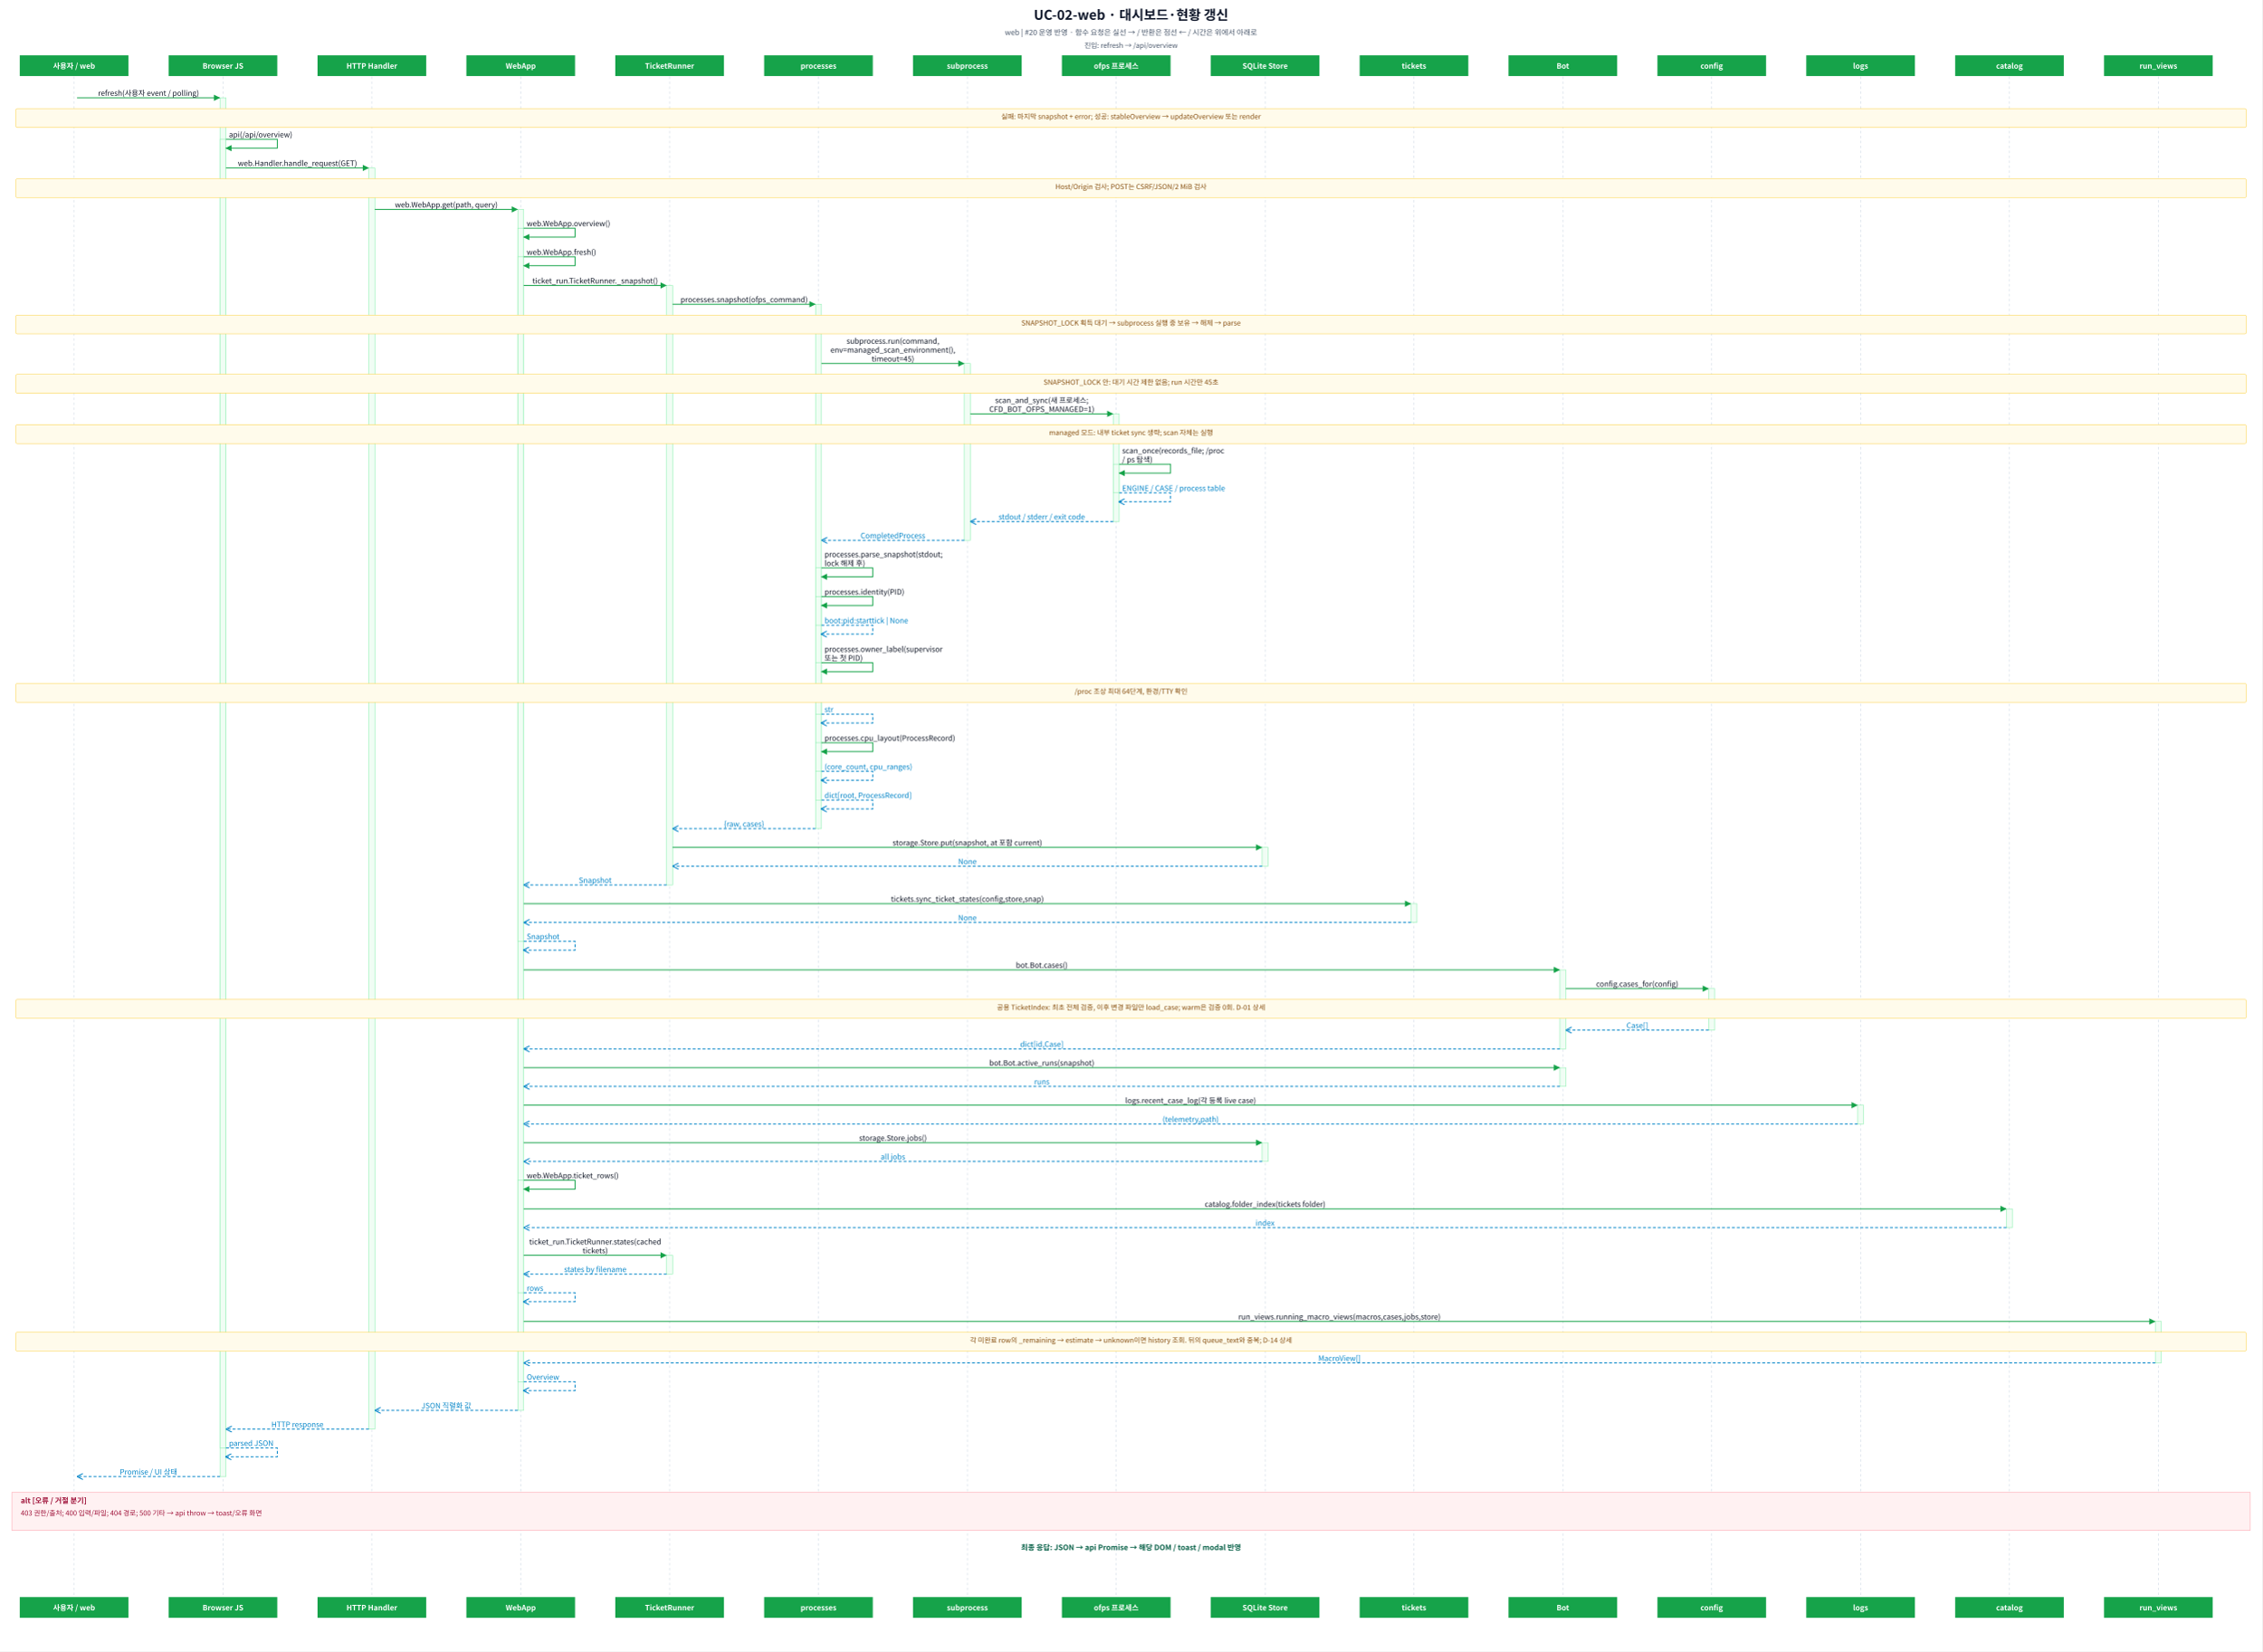
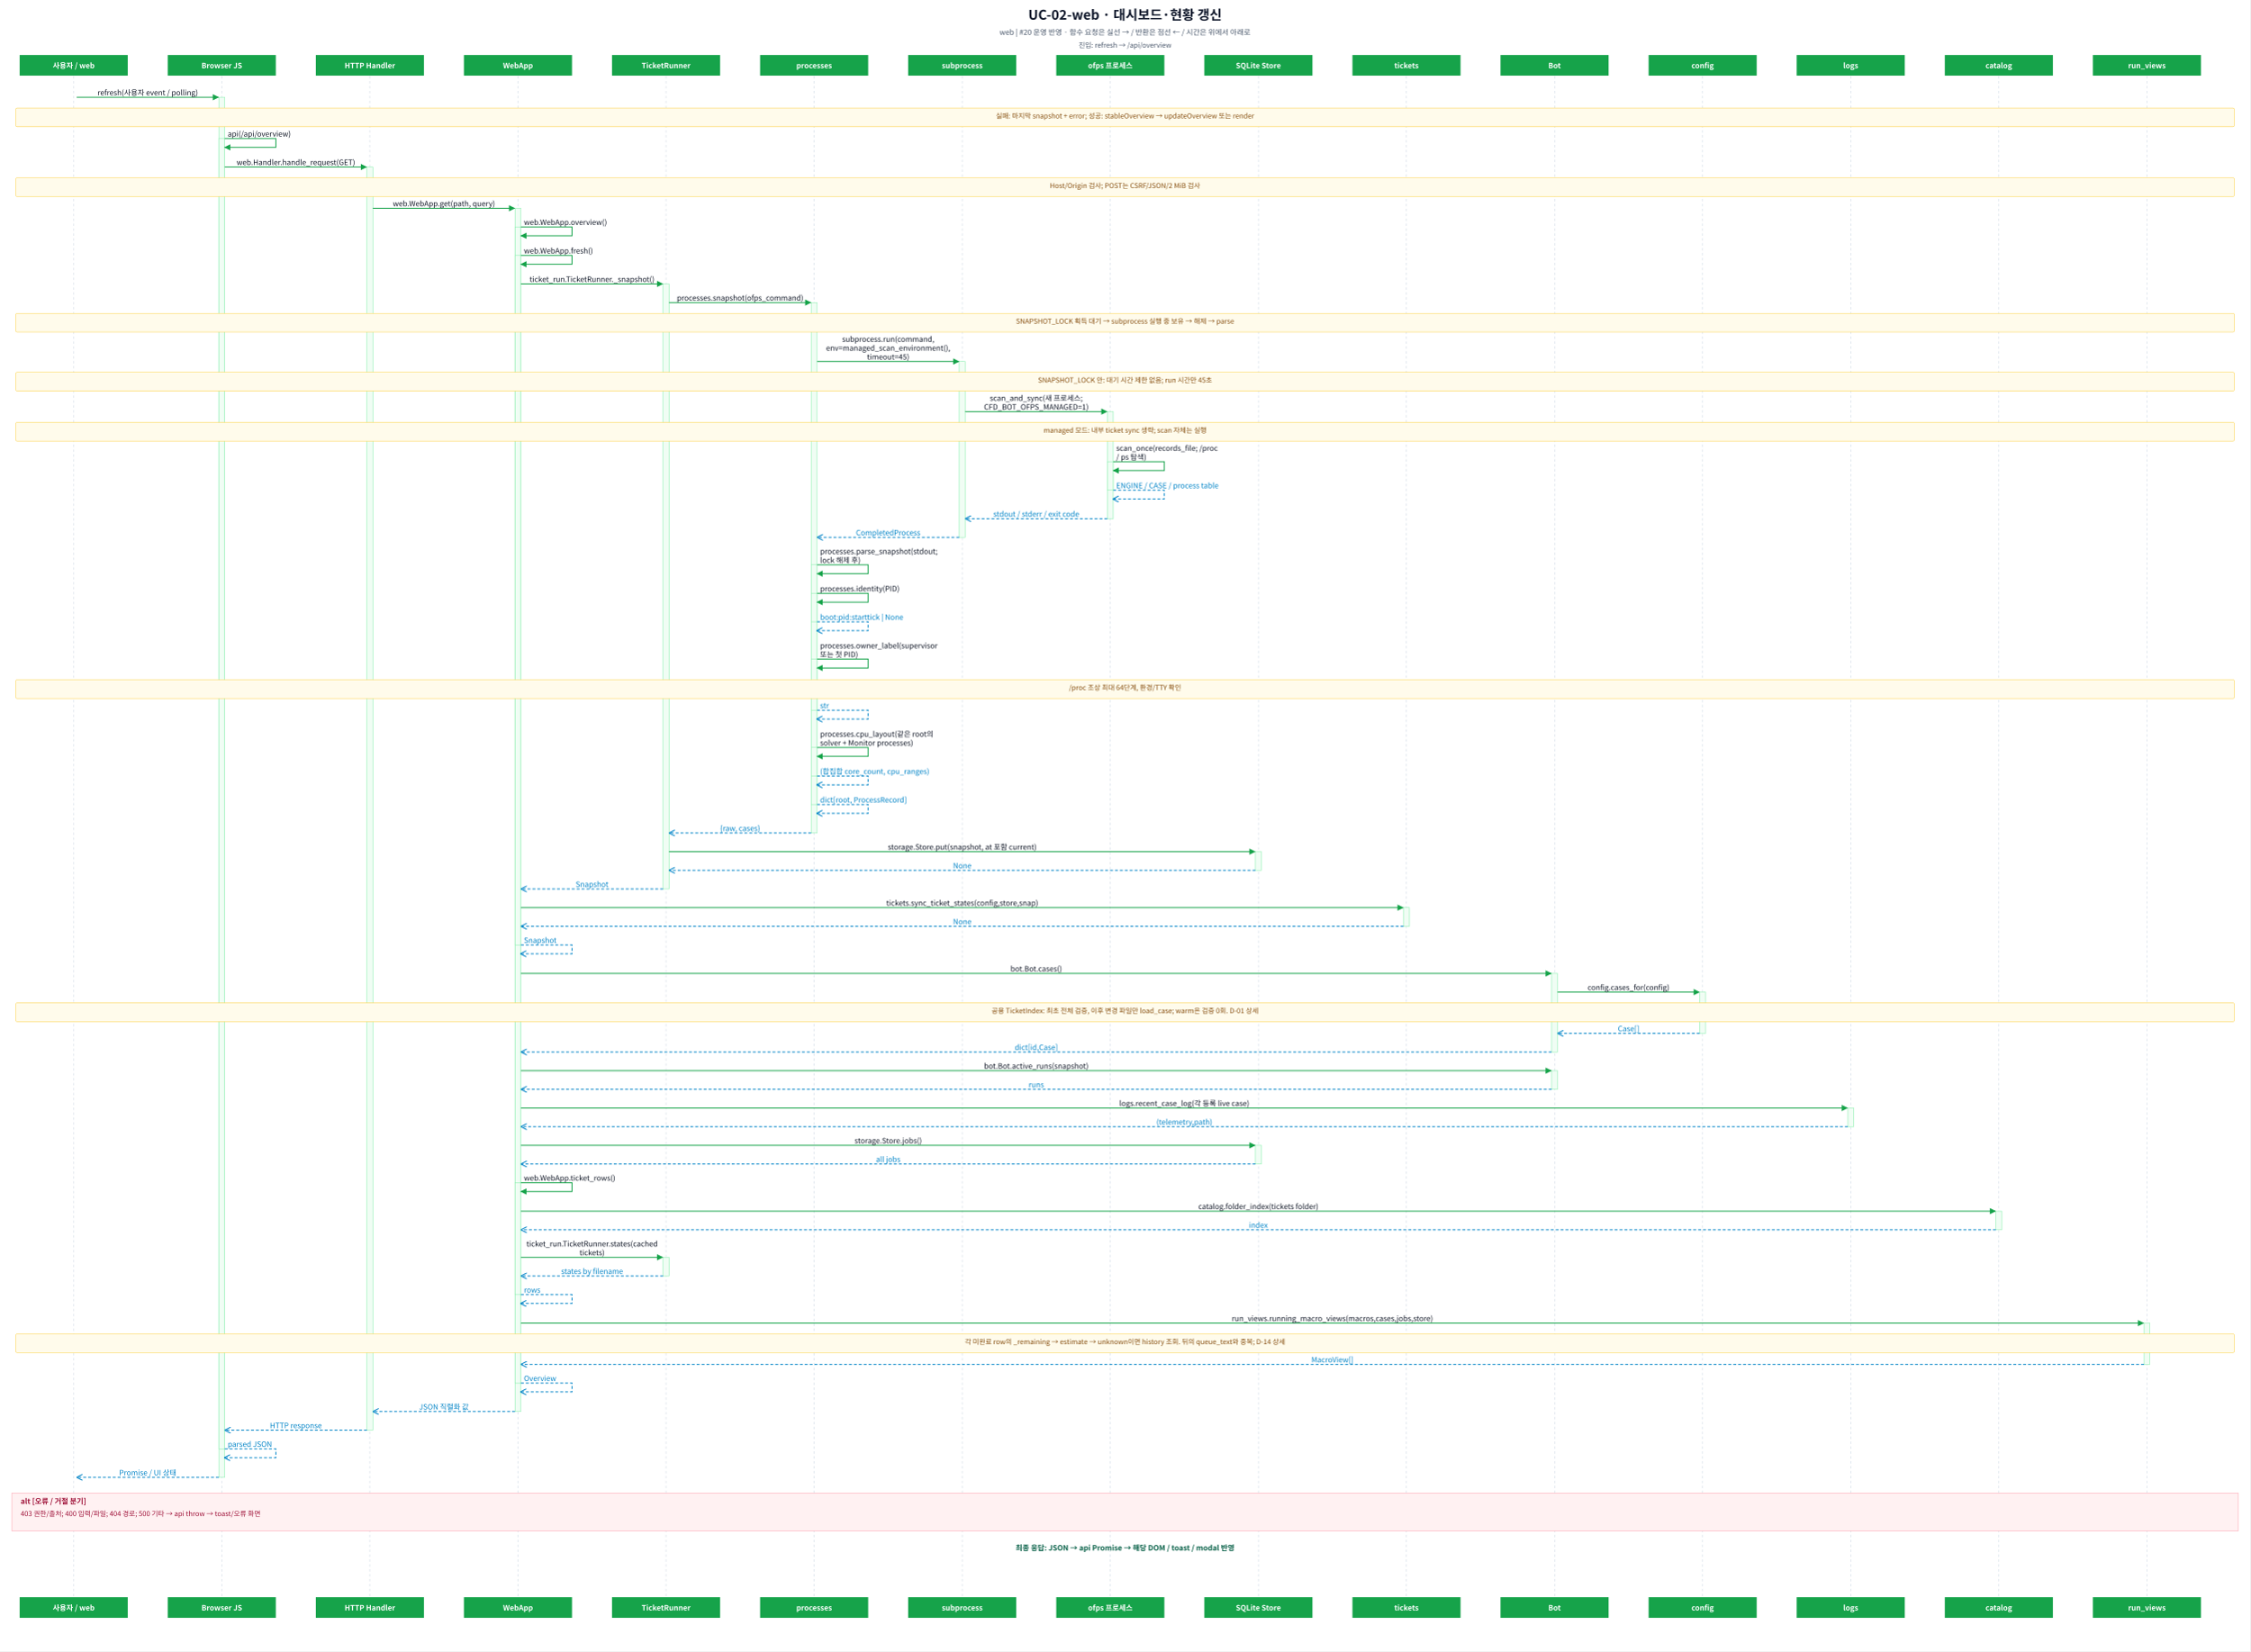
- <svg xmlns="http://www.w3.org/2000/svg" width="4580" height="3344" viewBox="0 0 4580 3344" role="img" aria-label="대시보드·현황 갱신">
+ <svg xmlns="http://www.w3.org/2000/svg" width="4580" height="3362" viewBox="0 0 4580 3362" role="img" aria-label="대시보드·현황 갱신">
  <defs>
    <marker id="req" viewBox="0 0 10 10" refX="9" refY="5" markerWidth="7" markerHeight="7" orient="auto-start-reverse">
      <path d="M0 0 L10 5 L0 10 z" fill="#16a34a" />
    </marker>
    <marker id="ret" viewBox="0 0 10 10" refX="9" refY="5" markerWidth="7" markerHeight="7" orient="auto-start-reverse">
      <path d="M0 0 L10 5 L0 10" fill="none" stroke="#0284c7" stroke-width="1.5" />
    </marker>
  </defs>
  <rect width="100%" height="100%" fill="white" />
  <g font-family="Noto Sans CJK KR, sans-serif">
    <text x="2290.0" y="40" text-anchor="middle" font-size="27" fill="#0f172a" font-weight="700">UC-02-web · 대시보드·현황 갱신</text>
    <text x="2290.0" y="71" text-anchor="middle" font-size="15" fill="#475569">web | #20 운영 반영 · 함수 요청은 실선 → / 반환은 점선 ← / 시간은 위에서 아래로</text>
    <text x="2290.0" y="97" text-anchor="middle" font-size="14" fill="#475569">진입: refresh → /api/overview</text>
-     <path d="M150.0,155 V3234" stroke="#cbd5e1" stroke-dasharray="5 5" />
+     <path d="M150.0,155 V3252" stroke="#cbd5e1" stroke-dasharray="5 5" />
    <rect x="40.0" y="112" width="220" height="42" fill="#16a34a" />
    <text x="150.0" y="139" text-anchor="middle" font-size="15" fill="white" font-weight="700">사용자 / web</text>
-     <rect x="40.0" y="3234" width="220" height="42" fill="#16a34a" />
-     <text x="150.0" y="3261" text-anchor="middle" font-size="15" fill="white" font-weight="700">사용자 / web</text>
-     <path d="M451.429,155 V3234" stroke="#cbd5e1" stroke-dasharray="5 5" />
+     <rect x="40.0" y="3252" width="220" height="42" fill="#16a34a" />
+     <text x="150.0" y="3279" text-anchor="middle" font-size="15" fill="white" font-weight="700">사용자 / web</text>
+     <path d="M451.429,155 V3252" stroke="#cbd5e1" stroke-dasharray="5 5" />
    <rect x="341.429" y="112" width="220" height="42" fill="#16a34a" />
    <text x="451.429" y="139" text-anchor="middle" font-size="15" fill="white" font-weight="700">Browser JS</text>
-     <rect x="341.429" y="3234" width="220" height="42" fill="#16a34a" />
-     <text x="451.429" y="3261" text-anchor="middle" font-size="15" fill="white" font-weight="700">Browser JS</text>
-     <path d="M752.857,155 V3234" stroke="#cbd5e1" stroke-dasharray="5 5" />
+     <rect x="341.429" y="3252" width="220" height="42" fill="#16a34a" />
+     <text x="451.429" y="3279" text-anchor="middle" font-size="15" fill="white" font-weight="700">Browser JS</text>
+     <path d="M752.857,155 V3252" stroke="#cbd5e1" stroke-dasharray="5 5" />
    <rect x="642.857" y="112" width="220" height="42" fill="#16a34a" />
    <text x="752.857" y="139" text-anchor="middle" font-size="15" fill="white" font-weight="700">HTTP Handler</text>
-     <rect x="642.857" y="3234" width="220" height="42" fill="#16a34a" />
-     <text x="752.857" y="3261" text-anchor="middle" font-size="15" fill="white" font-weight="700">HTTP Handler</text>
-     <path d="M1054.286,155 V3234" stroke="#cbd5e1" stroke-dasharray="5 5" />
+     <rect x="642.857" y="3252" width="220" height="42" fill="#16a34a" />
+     <text x="752.857" y="3279" text-anchor="middle" font-size="15" fill="white" font-weight="700">HTTP Handler</text>
+     <path d="M1054.286,155 V3252" stroke="#cbd5e1" stroke-dasharray="5 5" />
    <rect x="944.286" y="112" width="220" height="42" fill="#16a34a" />
    <text x="1054.286" y="139" text-anchor="middle" font-size="15" fill="white" font-weight="700">WebApp</text>
-     <rect x="944.286" y="3234" width="220" height="42" fill="#16a34a" />
-     <text x="1054.286" y="3261" text-anchor="middle" font-size="15" fill="white" font-weight="700">WebApp</text>
-     <path d="M1355.714,155 V3234" stroke="#cbd5e1" stroke-dasharray="5 5" />
+     <rect x="944.286" y="3252" width="220" height="42" fill="#16a34a" />
+     <text x="1054.286" y="3279" text-anchor="middle" font-size="15" fill="white" font-weight="700">WebApp</text>
+     <path d="M1355.714,155 V3252" stroke="#cbd5e1" stroke-dasharray="5 5" />
    <rect x="1245.714" y="112" width="220" height="42" fill="#16a34a" />
    <text x="1355.714" y="139" text-anchor="middle" font-size="15" fill="white" font-weight="700">TicketRunner</text>
-     <rect x="1245.714" y="3234" width="220" height="42" fill="#16a34a" />
-     <text x="1355.714" y="3261" text-anchor="middle" font-size="15" fill="white" font-weight="700">TicketRunner</text>
-     <path d="M1657.143,155 V3234" stroke="#cbd5e1" stroke-dasharray="5 5" />
+     <rect x="1245.714" y="3252" width="220" height="42" fill="#16a34a" />
+     <text x="1355.714" y="3279" text-anchor="middle" font-size="15" fill="white" font-weight="700">TicketRunner</text>
+     <path d="M1657.143,155 V3252" stroke="#cbd5e1" stroke-dasharray="5 5" />
    <rect x="1547.143" y="112" width="220" height="42" fill="#16a34a" />
    <text x="1657.143" y="139" text-anchor="middle" font-size="15" fill="white" font-weight="700">processes</text>
-     <rect x="1547.143" y="3234" width="220" height="42" fill="#16a34a" />
-     <text x="1657.143" y="3261" text-anchor="middle" font-size="15" fill="white" font-weight="700">processes</text>
-     <path d="M1958.571,155 V3234" stroke="#cbd5e1" stroke-dasharray="5 5" />
+     <rect x="1547.143" y="3252" width="220" height="42" fill="#16a34a" />
+     <text x="1657.143" y="3279" text-anchor="middle" font-size="15" fill="white" font-weight="700">processes</text>
+     <path d="M1958.571,155 V3252" stroke="#cbd5e1" stroke-dasharray="5 5" />
    <rect x="1848.571" y="112" width="220" height="42" fill="#16a34a" />
    <text x="1958.571" y="139" text-anchor="middle" font-size="15" fill="white" font-weight="700">subprocess</text>
-     <rect x="1848.571" y="3234" width="220" height="42" fill="#16a34a" />
-     <text x="1958.571" y="3261" text-anchor="middle" font-size="15" fill="white" font-weight="700">subprocess</text>
-     <path d="M2260.0,155 V3234" stroke="#cbd5e1" stroke-dasharray="5 5" />
+     <rect x="1848.571" y="3252" width="220" height="42" fill="#16a34a" />
+     <text x="1958.571" y="3279" text-anchor="middle" font-size="15" fill="white" font-weight="700">subprocess</text>
+     <path d="M2260.0,155 V3252" stroke="#cbd5e1" stroke-dasharray="5 5" />
    <rect x="2150.0" y="112" width="220" height="42" fill="#16a34a" />
    <text x="2260.0" y="139" text-anchor="middle" font-size="15" fill="white" font-weight="700">ofps 프로세스</text>
-     <rect x="2150.0" y="3234" width="220" height="42" fill="#16a34a" />
-     <text x="2260.0" y="3261" text-anchor="middle" font-size="15" fill="white" font-weight="700">ofps 프로세스</text>
-     <path d="M2561.429,155 V3234" stroke="#cbd5e1" stroke-dasharray="5 5" />
+     <rect x="2150.0" y="3252" width="220" height="42" fill="#16a34a" />
+     <text x="2260.0" y="3279" text-anchor="middle" font-size="15" fill="white" font-weight="700">ofps 프로세스</text>
+     <path d="M2561.429,155 V3252" stroke="#cbd5e1" stroke-dasharray="5 5" />
    <rect x="2451.429" y="112" width="220" height="42" fill="#16a34a" />
    <text x="2561.429" y="139" text-anchor="middle" font-size="15" fill="white" font-weight="700">SQLite Store</text>
-     <rect x="2451.429" y="3234" width="220" height="42" fill="#16a34a" />
-     <text x="2561.429" y="3261" text-anchor="middle" font-size="15" fill="white" font-weight="700">SQLite Store</text>
-     <path d="M2862.857,155 V3234" stroke="#cbd5e1" stroke-dasharray="5 5" />
+     <rect x="2451.429" y="3252" width="220" height="42" fill="#16a34a" />
+     <text x="2561.429" y="3279" text-anchor="middle" font-size="15" fill="white" font-weight="700">SQLite Store</text>
+     <path d="M2862.857,155 V3252" stroke="#cbd5e1" stroke-dasharray="5 5" />
    <rect x="2752.857" y="112" width="220" height="42" fill="#16a34a" />
    <text x="2862.857" y="139" text-anchor="middle" font-size="15" fill="white" font-weight="700">tickets</text>
-     <rect x="2752.857" y="3234" width="220" height="42" fill="#16a34a" />
-     <text x="2862.857" y="3261" text-anchor="middle" font-size="15" fill="white" font-weight="700">tickets</text>
-     <path d="M3164.286,155 V3234" stroke="#cbd5e1" stroke-dasharray="5 5" />
+     <rect x="2752.857" y="3252" width="220" height="42" fill="#16a34a" />
+     <text x="2862.857" y="3279" text-anchor="middle" font-size="15" fill="white" font-weight="700">tickets</text>
+     <path d="M3164.286,155 V3252" stroke="#cbd5e1" stroke-dasharray="5 5" />
    <rect x="3054.286" y="112" width="220" height="42" fill="#16a34a" />
    <text x="3164.286" y="139" text-anchor="middle" font-size="15" fill="white" font-weight="700">Bot</text>
-     <rect x="3054.286" y="3234" width="220" height="42" fill="#16a34a" />
-     <text x="3164.286" y="3261" text-anchor="middle" font-size="15" fill="white" font-weight="700">Bot</text>
-     <path d="M3465.714,155 V3234" stroke="#cbd5e1" stroke-dasharray="5 5" />
+     <rect x="3054.286" y="3252" width="220" height="42" fill="#16a34a" />
+     <text x="3164.286" y="3279" text-anchor="middle" font-size="15" fill="white" font-weight="700">Bot</text>
+     <path d="M3465.714,155 V3252" stroke="#cbd5e1" stroke-dasharray="5 5" />
    <rect x="3355.714" y="112" width="220" height="42" fill="#16a34a" />
    <text x="3465.714" y="139" text-anchor="middle" font-size="15" fill="white" font-weight="700">config</text>
-     <rect x="3355.714" y="3234" width="220" height="42" fill="#16a34a" />
-     <text x="3465.714" y="3261" text-anchor="middle" font-size="15" fill="white" font-weight="700">config</text>
-     <path d="M3767.143,155 V3234" stroke="#cbd5e1" stroke-dasharray="5 5" />
+     <rect x="3355.714" y="3252" width="220" height="42" fill="#16a34a" />
+     <text x="3465.714" y="3279" text-anchor="middle" font-size="15" fill="white" font-weight="700">config</text>
+     <path d="M3767.143,155 V3252" stroke="#cbd5e1" stroke-dasharray="5 5" />
    <rect x="3657.143" y="112" width="220" height="42" fill="#16a34a" />
    <text x="3767.143" y="139" text-anchor="middle" font-size="15" fill="white" font-weight="700">logs</text>
-     <rect x="3657.143" y="3234" width="220" height="42" fill="#16a34a" />
-     <text x="3767.143" y="3261" text-anchor="middle" font-size="15" fill="white" font-weight="700">logs</text>
-     <path d="M4068.571,155 V3234" stroke="#cbd5e1" stroke-dasharray="5 5" />
+     <rect x="3657.143" y="3252" width="220" height="42" fill="#16a34a" />
+     <text x="3767.143" y="3279" text-anchor="middle" font-size="15" fill="white" font-weight="700">logs</text>
+     <path d="M4068.571,155 V3252" stroke="#cbd5e1" stroke-dasharray="5 5" />
    <rect x="3958.571" y="112" width="220" height="42" fill="#16a34a" />
    <text x="4068.571" y="139" text-anchor="middle" font-size="15" fill="white" font-weight="700">catalog</text>
-     <rect x="3958.571" y="3234" width="220" height="42" fill="#16a34a" />
-     <text x="4068.571" y="3261" text-anchor="middle" font-size="15" fill="white" font-weight="700">catalog</text>
-     <path d="M4370.0,155 V3234" stroke="#cbd5e1" stroke-dasharray="5 5" />
+     <rect x="3958.571" y="3252" width="220" height="42" fill="#16a34a" />
+     <text x="4068.571" y="3279" text-anchor="middle" font-size="15" fill="white" font-weight="700">catalog</text>
+     <path d="M4370.0,155 V3252" stroke="#cbd5e1" stroke-dasharray="5 5" />
    <rect x="4260.0" y="112" width="220" height="42" fill="#16a34a" />
    <text x="4370.0" y="139" text-anchor="middle" font-size="15" fill="white" font-weight="700">run_views</text>
-     <rect x="4260.0" y="3234" width="220" height="42" fill="#16a34a" />
-     <text x="4370.0" y="3261" text-anchor="middle" font-size="15" fill="white" font-weight="700">run_views</text>
-     <rect x="445.429" y="198" width="12" height="2792" fill="#f0fdf4" stroke="#86efac" />
-     <rect x="445.429" y="282" width="12" height="2650" fill="#f0fdf4" stroke="#86efac" />
-     <rect x="746.857" y="340" width="12" height="2554" fill="#f0fdf4" stroke="#86efac" />
-     <rect x="1048.286" y="424" width="12" height="2432" fill="#f0fdf4" stroke="#86efac" />
-     <rect x="1048.286" y="462" width="12" height="2336" fill="#f0fdf4" stroke="#86efac" />
-     <rect x="1048.286" y="520" width="12" height="1386" fill="#f0fdf4" stroke="#86efac" />
-     <rect x="1349.714" y="578" width="12" height="1214" fill="#f0fdf4" stroke="#86efac" />
-     <rect x="1651.143" y="616" width="12" height="1062" fill="#f0fdf4" stroke="#86efac" />
-     <rect x="1651.143" y="1150" width="12" height="470" fill="#f0fdf4" stroke="#86efac" />
+     <rect x="4260.0" y="3252" width="220" height="42" fill="#16a34a" />
+     <text x="4370.0" y="3279" text-anchor="middle" font-size="15" fill="white" font-weight="700">run_views</text>
+     <rect x="445.429" y="198" width="12" height="2810" fill="#f0fdf4" stroke="#86efac" />
+     <rect x="445.429" y="282" width="12" height="2668" fill="#f0fdf4" stroke="#86efac" />
+     <rect x="746.857" y="340" width="12" height="2572" fill="#f0fdf4" stroke="#86efac" />
+     <rect x="1048.286" y="424" width="12" height="2450" fill="#f0fdf4" stroke="#86efac" />
+     <rect x="1048.286" y="462" width="12" height="2354" fill="#f0fdf4" stroke="#86efac" />
+     <rect x="1048.286" y="520" width="12" height="1404" fill="#f0fdf4" stroke="#86efac" />
+     <rect x="1349.714" y="578" width="12" height="1232" fill="#f0fdf4" stroke="#86efac" />
+     <rect x="1651.143" y="616" width="12" height="1080" fill="#f0fdf4" stroke="#86efac" />
+     <rect x="1651.143" y="1150" width="12" height="488" fill="#f0fdf4" stroke="#86efac" />
    <rect x="1952.571" y="736" width="12" height="358" fill="#f0fdf4" stroke="#86efac" />
-     <rect x="1048.286" y="2390" width="12" height="228" fill="#f0fdf4" stroke="#86efac" />
+     <rect x="1048.286" y="2408" width="12" height="228" fill="#f0fdf4" stroke="#86efac" />
    <rect x="2254.0" y="838" width="12" height="218" fill="#f0fdf4" stroke="#86efac" />
-     <rect x="3158.286" y="1964" width="12" height="160" fill="#f0fdf4" stroke="#86efac" />
+     <rect x="3158.286" y="1982" width="12" height="160" fill="#f0fdf4" stroke="#86efac" />
    <rect x="1651.143" y="1342" width="12" height="104" fill="#f0fdf4" stroke="#86efac" />
-     <rect x="3459.714" y="2002" width="12" height="84" fill="#f0fdf4" stroke="#86efac" />
-     <rect x="4364.0" y="2676" width="12" height="84" fill="#f0fdf4" stroke="#86efac" />
+     <rect x="3459.714" y="2020" width="12" height="84" fill="#f0fdf4" stroke="#86efac" />
+     <rect x="4364.0" y="2694" width="12" height="84" fill="#f0fdf4" stroke="#86efac" />
    <rect x="2254.0" y="940" width="12" height="58" fill="#f0fdf4" stroke="#86efac" />
    <rect x="1651.143" y="1208" width="12" height="58" fill="#f0fdf4" stroke="#86efac" />
-     <rect x="1651.143" y="1504" width="12" height="58" fill="#f0fdf4" stroke="#86efac" />
-     <rect x="2555.429" y="1716" width="12" height="38" fill="#f0fdf4" stroke="#86efac" />
-     <rect x="2856.857" y="1830" width="12" height="38" fill="#f0fdf4" stroke="#86efac" />
-     <rect x="3158.286" y="2162" width="12" height="38" fill="#f0fdf4" stroke="#86efac" />
-     <rect x="3761.143" y="2238" width="12" height="38" fill="#f0fdf4" stroke="#86efac" />
-     <rect x="2555.429" y="2314" width="12" height="38" fill="#f0fdf4" stroke="#86efac" />
-     <rect x="4062.571" y="2448" width="12" height="38" fill="#f0fdf4" stroke="#86efac" />
-     <rect x="1349.714" y="2542" width="12" height="38" fill="#f0fdf4" stroke="#86efac" />
+     <rect x="1651.143" y="1522" width="12" height="58" fill="#f0fdf4" stroke="#86efac" />
+     <rect x="2555.429" y="1734" width="12" height="38" fill="#f0fdf4" stroke="#86efac" />
+     <rect x="2856.857" y="1848" width="12" height="38" fill="#f0fdf4" stroke="#86efac" />
+     <rect x="3158.286" y="2180" width="12" height="38" fill="#f0fdf4" stroke="#86efac" />
+     <rect x="3761.143" y="2256" width="12" height="38" fill="#f0fdf4" stroke="#86efac" />
+     <rect x="2555.429" y="2332" width="12" height="38" fill="#f0fdf4" stroke="#86efac" />
+     <rect x="4062.571" y="2466" width="12" height="38" fill="#f0fdf4" stroke="#86efac" />
+     <rect x="1349.714" y="2560" width="12" height="38" fill="#f0fdf4" stroke="#86efac" />
    <path d="M156.0,198 H444.429" fill="none" stroke="#16a34a" stroke-width="1.8" marker-end="url(#req)" />
    <text x="300.714" y="194" text-anchor="middle" font-size="15" fill="#111827">refresh(사용자 event / polling)</text>
    <rect x="32" y="220" width="4516" height="38" rx="3" fill="#fffbeb" stroke="#fcd34d" />
    <text x="2290.0" y="241" text-anchor="middle" font-size="14" fill="#854d0e">실패: 마지막 snapshot + error; 성공: stableOverview → updateOverview 또는 render</text>
    <path d="M457.429,282 H561.429 V300 H457.429" fill="none" stroke="#16a34a" stroke-width="1.8" marker-end="url(#req)" />
    <text x="463.429" y="278" text-anchor="start" font-size="15" fill="#111827">api(/api/overview)</text>
    <path d="M457.429,340 H745.857" fill="none" stroke="#16a34a" stroke-width="1.8" marker-end="url(#req)" />
    <text x="602.143" y="336" text-anchor="middle" font-size="15" fill="#111827">web.Handler.handle_request(GET)</text>
    <rect x="32" y="362" width="4516" height="38" rx="3" fill="#fffbeb" stroke="#fcd34d" />
    <text x="2290.0" y="383" text-anchor="middle" font-size="14" fill="#854d0e">Host/Origin 검사; POST는 CSRF/JSON/2 MiB 검사</text>
    <path d="M758.857,424 H1047.286" fill="none" stroke="#16a34a" stroke-width="1.8" marker-end="url(#req)" />
    <text x="903.571" y="420" text-anchor="middle" font-size="15" fill="#111827">web.WebApp.get(path, query)</text>
    <path d="M1060.286,462 H1164.286 V480 H1060.286" fill="none" stroke="#16a34a" stroke-width="1.8" marker-end="url(#req)" />
    <text x="1066.286" y="458" text-anchor="start" font-size="15" fill="#111827">web.WebApp.overview()</text>
    <path d="M1060.286,520 H1164.286 V538 H1060.286" fill="none" stroke="#16a34a" stroke-width="1.8" marker-end="url(#req)" />
    <text x="1066.286" y="516" text-anchor="start" font-size="15" fill="#111827">web.WebApp.fresh()</text>
    <path d="M1060.286,578 H1348.714" fill="none" stroke="#16a34a" stroke-width="1.8" marker-end="url(#req)" />
    <text x="1205.0" y="574" text-anchor="middle" font-size="15" fill="#111827">ticket_run.TicketRunner._snapshot()</text>
    <path d="M1361.714,616 H1650.143" fill="none" stroke="#16a34a" stroke-width="1.8" marker-end="url(#req)" />
    <a href="diagrams/D-04.svg" target="_blank">
      <text x="1506.429" y="612" text-anchor="middle" font-size="15" fill="#111827">processes.snapshot(ofps_command)</text>
    </a>
    <rect x="32" y="638" width="4516" height="38" rx="3" fill="#fffbeb" stroke="#fcd34d" />
    <text x="2290.0" y="659" text-anchor="middle" font-size="14" fill="#854d0e">SNAPSHOT_LOCK 획득 대기 → subprocess 실행 중 보유 → 해제 → parse</text>
    <path d="M1663.143,736 H1951.571" fill="none" stroke="#16a34a" stroke-width="1.8" marker-end="url(#req)" />
    <text x="1807.857" y="696" text-anchor="middle" font-size="15" fill="#111827">subprocess.run(command,</text>
    <text x="1807.857" y="714" text-anchor="middle" font-size="15" fill="#111827">env=managed_scan_environment(),</text>
    <text x="1807.857" y="732" text-anchor="middle" font-size="15" fill="#111827">timeout=45)</text>
    <rect x="32" y="758" width="4516" height="38" rx="3" fill="#fffbeb" stroke="#fcd34d" />
    <text x="2290.0" y="779" text-anchor="middle" font-size="14" fill="#854d0e">SNAPSHOT_LOCK 안: 대기 시간 제한 없음; run 시간만 45초</text>
    <path d="M1964.571,838 H2253.0" fill="none" stroke="#16a34a" stroke-width="1.8" marker-end="url(#req)" />
    <text x="2109.286" y="816" text-anchor="middle" font-size="15" fill="#111827">scan_and_sync(새 프로세스;</text>
    <text x="2109.286" y="834" text-anchor="middle" font-size="15" fill="#111827">CFD_BOT_OFPS_MANAGED=1)</text>
    <rect x="32" y="860" width="4516" height="38" rx="3" fill="#fffbeb" stroke="#fcd34d" />
    <text x="2290.0" y="881" text-anchor="middle" font-size="14" fill="#854d0e">managed 모드: 내부 ticket sync 생략; scan 자체는 실행</text>
    <path d="M2266.0,940 H2370.0 V958 H2266.0" fill="none" stroke="#16a34a" stroke-width="1.8" marker-end="url(#req)" />
    <text x="2272.0" y="918" text-anchor="start" font-size="15" fill="#111827">scan_once(records_file; /proc</text>
    <text x="2272.0" y="936" text-anchor="start" font-size="15" fill="#111827">/ ps 탐색)</text>
    <path d="M2266.0,998 H2370.0 V1016 H2266.0" fill="none" stroke="#0284c7" stroke-width="1.8" stroke-dasharray="6 4" marker-end="url(#ret)" />
    <text x="2272.0" y="994" text-anchor="start" font-size="15" fill="#0284c7">ENGINE / CASE / process table</text>
    <path d="M2254.0,1056 H1965.571" fill="none" stroke="#0284c7" stroke-width="1.8" stroke-dasharray="6 4" marker-end="url(#ret)" />
    <text x="2109.286" y="1052" text-anchor="middle" font-size="15" fill="#0284c7">stdout / stderr / exit code</text>
    <path d="M1952.571,1094 H1664.143" fill="none" stroke="#0284c7" stroke-width="1.8" stroke-dasharray="6 4" marker-end="url(#ret)" />
    <text x="1807.857" y="1090" text-anchor="middle" font-size="15" fill="#0284c7">CompletedProcess</text>
    <path d="M1663.143,1150 H1767.143 V1168 H1663.143" fill="none" stroke="#16a34a" stroke-width="1.8" marker-end="url(#req)" />
    <text x="1669.143" y="1128" text-anchor="start" font-size="15" fill="#111827">processes.parse_snapshot(stdout;</text>
    <text x="1669.143" y="1146" text-anchor="start" font-size="15" fill="#111827">lock 해제 후)</text>
    <path d="M1663.143,1208 H1767.143 V1226 H1663.143" fill="none" stroke="#16a34a" stroke-width="1.8" marker-end="url(#req)" />
    <text x="1669.143" y="1204" text-anchor="start" font-size="15" fill="#111827">processes.identity(PID)</text>
    <path d="M1663.143,1266 H1767.143 V1284 H1663.143" fill="none" stroke="#0284c7" stroke-width="1.8" stroke-dasharray="6 4" marker-end="url(#ret)" />
    <text x="1669.143" y="1262" text-anchor="start" font-size="15" fill="#0284c7">boot:pid:starttick | None</text>
    <path d="M1663.143,1342 H1767.143 V1360 H1663.143" fill="none" stroke="#16a34a" stroke-width="1.8" marker-end="url(#req)" />
    <text x="1669.143" y="1320" text-anchor="start" font-size="15" fill="#111827">processes.owner_label(supervisor</text>
    <text x="1669.143" y="1338" text-anchor="start" font-size="15" fill="#111827">또는 첫 PID)</text>
    <rect x="32" y="1384" width="4516" height="38" rx="3" fill="#fffbeb" stroke="#fcd34d" />
    <text x="2290.0" y="1405" text-anchor="middle" font-size="14" fill="#854d0e">/proc 조상 최대 64단계, 환경/TTY 확인</text>
    <path d="M1663.143,1446 H1767.143 V1464 H1663.143" fill="none" stroke="#0284c7" stroke-width="1.8" stroke-dasharray="6 4" marker-end="url(#ret)" />
    <text x="1669.143" y="1442" text-anchor="start" font-size="15" fill="#0284c7">str</text>
-     <path d="M1663.143,1504 H1767.143 V1522 H1663.143" fill="none" stroke="#16a34a" stroke-width="1.8" marker-end="url(#req)" />
-     <text x="1669.143" y="1500" text-anchor="start" font-size="15" fill="#111827">processes.cpu_layout(ProcessRecord)</text>
-     <path d="M1663.143,1562 H1767.143 V1580 H1663.143" fill="none" stroke="#0284c7" stroke-width="1.8" stroke-dasharray="6 4" marker-end="url(#ret)" />
-     <text x="1669.143" y="1558" text-anchor="start" font-size="15" fill="#0284c7">(core_count, cpu_ranges)</text>
-     <path d="M1663.143,1620 H1767.143 V1638 H1663.143" fill="none" stroke="#0284c7" stroke-width="1.8" stroke-dasharray="6 4" marker-end="url(#ret)" />
-     <text x="1669.143" y="1616" text-anchor="start" font-size="15" fill="#0284c7">dict[root, ProcessRecord]</text>
-     <path d="M1651.143,1678 H1362.714" fill="none" stroke="#0284c7" stroke-width="1.8" stroke-dasharray="6 4" marker-end="url(#ret)" />
-     <text x="1506.429" y="1674" text-anchor="middle" font-size="15" fill="#0284c7">{raw, cases}</text>
-     <path d="M1361.714,1716 H2554.429" fill="none" stroke="#16a34a" stroke-width="1.8" marker-end="url(#req)" />
-     <text x="1958.571" y="1712" text-anchor="middle" font-size="15" fill="#111827">storage.Store.put(snapshot, at 포함 current)</text>
-     <path d="M2555.429,1754 H1362.714" fill="none" stroke="#0284c7" stroke-width="1.8" stroke-dasharray="6 4" marker-end="url(#ret)" />
-     <text x="1958.571" y="1750" text-anchor="middle" font-size="15" fill="#0284c7">None</text>
-     <path d="M1349.714,1792 H1061.286" fill="none" stroke="#0284c7" stroke-width="1.8" stroke-dasharray="6 4" marker-end="url(#ret)" />
-     <text x="1205.0" y="1788" text-anchor="middle" font-size="15" fill="#0284c7">Snapshot</text>
-     <path d="M1060.286,1830 H2855.857" fill="none" stroke="#16a34a" stroke-width="1.8" marker-end="url(#req)" />
-     <text x="1958.571" y="1826" text-anchor="middle" font-size="15" fill="#111827">tickets.sync_ticket_states(config,store,snap)</text>
-     <path d="M2856.857,1868 H1061.286" fill="none" stroke="#0284c7" stroke-width="1.8" stroke-dasharray="6 4" marker-end="url(#ret)" />
-     <text x="1958.571" y="1864" text-anchor="middle" font-size="15" fill="#0284c7">None</text>
-     <path d="M1060.286,1906 H1164.286 V1924 H1060.286" fill="none" stroke="#0284c7" stroke-width="1.8" stroke-dasharray="6 4" marker-end="url(#ret)" />
-     <text x="1066.286" y="1902" text-anchor="start" font-size="15" fill="#0284c7">Snapshot</text>
-     <path d="M1060.286,1964 H3157.286" fill="none" stroke="#16a34a" stroke-width="1.8" marker-end="url(#req)" />
-     <text x="2109.286" y="1960" text-anchor="middle" font-size="15" fill="#111827">bot.Bot.cases()</text>
-     <path d="M3170.286,2002 H3458.714" fill="none" stroke="#16a34a" stroke-width="1.8" marker-end="url(#req)" />
+     <path d="M1663.143,1522 H1767.143 V1540 H1663.143" fill="none" stroke="#16a34a" stroke-width="1.8" marker-end="url(#req)" />
+     <text x="1669.143" y="1500" text-anchor="start" font-size="15" fill="#111827">processes.cpu_layout(같은 root의</text>
+     <text x="1669.143" y="1518" text-anchor="start" font-size="15" fill="#111827">solver + Monitor processes)</text>
+     <path d="M1663.143,1580 H1767.143 V1598 H1663.143" fill="none" stroke="#0284c7" stroke-width="1.8" stroke-dasharray="6 4" marker-end="url(#ret)" />
+     <text x="1669.143" y="1576" text-anchor="start" font-size="15" fill="#0284c7">(합집합 core_count, cpu_ranges)</text>
+     <path d="M1663.143,1638 H1767.143 V1656 H1663.143" fill="none" stroke="#0284c7" stroke-width="1.8" stroke-dasharray="6 4" marker-end="url(#ret)" />
+     <text x="1669.143" y="1634" text-anchor="start" font-size="15" fill="#0284c7">dict[root, ProcessRecord]</text>
+     <path d="M1651.143,1696 H1362.714" fill="none" stroke="#0284c7" stroke-width="1.8" stroke-dasharray="6 4" marker-end="url(#ret)" />
+     <text x="1506.429" y="1692" text-anchor="middle" font-size="15" fill="#0284c7">{raw, cases}</text>
+     <path d="M1361.714,1734 H2554.429" fill="none" stroke="#16a34a" stroke-width="1.8" marker-end="url(#req)" />
+     <text x="1958.571" y="1730" text-anchor="middle" font-size="15" fill="#111827">storage.Store.put(snapshot, at 포함 current)</text>
+     <path d="M2555.429,1772 H1362.714" fill="none" stroke="#0284c7" stroke-width="1.8" stroke-dasharray="6 4" marker-end="url(#ret)" />
+     <text x="1958.571" y="1768" text-anchor="middle" font-size="15" fill="#0284c7">None</text>
+     <path d="M1349.714,1810 H1061.286" fill="none" stroke="#0284c7" stroke-width="1.8" stroke-dasharray="6 4" marker-end="url(#ret)" />
+     <text x="1205.0" y="1806" text-anchor="middle" font-size="15" fill="#0284c7">Snapshot</text>
+     <path d="M1060.286,1848 H2855.857" fill="none" stroke="#16a34a" stroke-width="1.8" marker-end="url(#req)" />
+     <text x="1958.571" y="1844" text-anchor="middle" font-size="15" fill="#111827">tickets.sync_ticket_states(config,store,snap)</text>
+     <path d="M2856.857,1886 H1061.286" fill="none" stroke="#0284c7" stroke-width="1.8" stroke-dasharray="6 4" marker-end="url(#ret)" />
+     <text x="1958.571" y="1882" text-anchor="middle" font-size="15" fill="#0284c7">None</text>
+     <path d="M1060.286,1924 H1164.286 V1942 H1060.286" fill="none" stroke="#0284c7" stroke-width="1.8" stroke-dasharray="6 4" marker-end="url(#ret)" />
+     <text x="1066.286" y="1920" text-anchor="start" font-size="15" fill="#0284c7">Snapshot</text>
+     <path d="M1060.286,1982 H3157.286" fill="none" stroke="#16a34a" stroke-width="1.8" marker-end="url(#req)" />
+     <text x="2109.286" y="1978" text-anchor="middle" font-size="15" fill="#111827">bot.Bot.cases()</text>
+     <path d="M3170.286,2020 H3458.714" fill="none" stroke="#16a34a" stroke-width="1.8" marker-end="url(#req)" />
    <a href="diagrams/D-01.svg" target="_blank">
-       <text x="3315.0" y="1998" text-anchor="middle" font-size="15" fill="#111827">config.cases_for(config)</text>
+       <text x="3315.0" y="2016" text-anchor="middle" font-size="15" fill="#111827">config.cases_for(config)</text>
    </a>
-     <rect x="32" y="2024" width="4516" height="38" rx="3" fill="#fffbeb" stroke="#fcd34d" />
-     <text x="2290.0" y="2045" text-anchor="middle" font-size="14" fill="#854d0e">공용 TicketIndex: 최초 전체 검증, 이후 변경 파일만 load_case; warm은 검증 0회. D-01 상세</text>
-     <path d="M3459.714,2086 H3171.286" fill="none" stroke="#0284c7" stroke-width="1.8" stroke-dasharray="6 4" marker-end="url(#ret)" />
-     <text x="3315.0" y="2082" text-anchor="middle" font-size="15" fill="#0284c7">Case[]</text>
-     <path d="M3158.286,2124 H1061.286" fill="none" stroke="#0284c7" stroke-width="1.8" stroke-dasharray="6 4" marker-end="url(#ret)" />
-     <text x="2109.286" y="2120" text-anchor="middle" font-size="15" fill="#0284c7">dict[id,Case]</text>
-     <path d="M1060.286,2162 H3157.286" fill="none" stroke="#16a34a" stroke-width="1.8" marker-end="url(#req)" />
-     <text x="2109.286" y="2158" text-anchor="middle" font-size="15" fill="#111827">bot.Bot.active_runs(snapshot)</text>
-     <path d="M3158.286,2200 H1061.286" fill="none" stroke="#0284c7" stroke-width="1.8" stroke-dasharray="6 4" marker-end="url(#ret)" />
-     <text x="2109.286" y="2196" text-anchor="middle" font-size="15" fill="#0284c7">runs</text>
-     <path d="M1060.286,2238 H3760.143" fill="none" stroke="#16a34a" stroke-width="1.8" marker-end="url(#req)" />
-     <text x="2410.714" y="2234" text-anchor="middle" font-size="15" fill="#111827">logs.recent_case_log(각 등록 live case)</text>
-     <path d="M3761.143,2276 H1061.286" fill="none" stroke="#0284c7" stroke-width="1.8" stroke-dasharray="6 4" marker-end="url(#ret)" />
-     <text x="2410.714" y="2272" text-anchor="middle" font-size="15" fill="#0284c7">(telemetry,path)</text>
-     <path d="M1060.286,2314 H2554.429" fill="none" stroke="#16a34a" stroke-width="1.8" marker-end="url(#req)" />
-     <text x="1807.857" y="2310" text-anchor="middle" font-size="15" fill="#111827">storage.Store.jobs()</text>
-     <path d="M2555.429,2352 H1061.286" fill="none" stroke="#0284c7" stroke-width="1.8" stroke-dasharray="6 4" marker-end="url(#ret)" />
-     <text x="1807.857" y="2348" text-anchor="middle" font-size="15" fill="#0284c7">all jobs</text>
-     <path d="M1060.286,2390 H1164.286 V2408 H1060.286" fill="none" stroke="#16a34a" stroke-width="1.8" marker-end="url(#req)" />
-     <text x="1066.286" y="2386" text-anchor="start" font-size="15" fill="#111827">web.WebApp.ticket_rows()</text>
-     <path d="M1060.286,2448 H4061.571" fill="none" stroke="#16a34a" stroke-width="1.8" marker-end="url(#req)" />
-     <text x="2561.429" y="2444" text-anchor="middle" font-size="15" fill="#111827">catalog.folder_index(tickets folder)</text>
-     <path d="M4062.571,2486 H1061.286" fill="none" stroke="#0284c7" stroke-width="1.8" stroke-dasharray="6 4" marker-end="url(#ret)" />
-     <text x="2561.429" y="2482" text-anchor="middle" font-size="15" fill="#0284c7">index</text>
-     <path d="M1060.286,2542 H1348.714" fill="none" stroke="#16a34a" stroke-width="1.8" marker-end="url(#req)" />
-     <text x="1205.0" y="2520" text-anchor="middle" font-size="15" fill="#111827">ticket_run.TicketRunner.states(cached</text>
-     <text x="1205.0" y="2538" text-anchor="middle" font-size="15" fill="#111827">tickets)</text>
-     <path d="M1349.714,2580 H1061.286" fill="none" stroke="#0284c7" stroke-width="1.8" stroke-dasharray="6 4" marker-end="url(#ret)" />
-     <text x="1205.0" y="2576" text-anchor="middle" font-size="15" fill="#0284c7">states by filename</text>
-     <path d="M1060.286,2618 H1164.286 V2636 H1060.286" fill="none" stroke="#0284c7" stroke-width="1.8" stroke-dasharray="6 4" marker-end="url(#ret)" />
-     <text x="1066.286" y="2614" text-anchor="start" font-size="15" fill="#0284c7">rows</text>
-     <path d="M1060.286,2676 H4363.0" fill="none" stroke="#16a34a" stroke-width="1.8" marker-end="url(#req)" />
+     <rect x="32" y="2042" width="4516" height="38" rx="3" fill="#fffbeb" stroke="#fcd34d" />
+     <text x="2290.0" y="2063" text-anchor="middle" font-size="14" fill="#854d0e">공용 TicketIndex: 최초 전체 검증, 이후 변경 파일만 load_case; warm은 검증 0회. D-01 상세</text>
+     <path d="M3459.714,2104 H3171.286" fill="none" stroke="#0284c7" stroke-width="1.8" stroke-dasharray="6 4" marker-end="url(#ret)" />
+     <text x="3315.0" y="2100" text-anchor="middle" font-size="15" fill="#0284c7">Case[]</text>
+     <path d="M3158.286,2142 H1061.286" fill="none" stroke="#0284c7" stroke-width="1.8" stroke-dasharray="6 4" marker-end="url(#ret)" />
+     <text x="2109.286" y="2138" text-anchor="middle" font-size="15" fill="#0284c7">dict[id,Case]</text>
+     <path d="M1060.286,2180 H3157.286" fill="none" stroke="#16a34a" stroke-width="1.8" marker-end="url(#req)" />
+     <text x="2109.286" y="2176" text-anchor="middle" font-size="15" fill="#111827">bot.Bot.active_runs(snapshot)</text>
+     <path d="M3158.286,2218 H1061.286" fill="none" stroke="#0284c7" stroke-width="1.8" stroke-dasharray="6 4" marker-end="url(#ret)" />
+     <text x="2109.286" y="2214" text-anchor="middle" font-size="15" fill="#0284c7">runs</text>
+     <path d="M1060.286,2256 H3760.143" fill="none" stroke="#16a34a" stroke-width="1.8" marker-end="url(#req)" />
+     <text x="2410.714" y="2252" text-anchor="middle" font-size="15" fill="#111827">logs.recent_case_log(각 등록 live case)</text>
+     <path d="M3761.143,2294 H1061.286" fill="none" stroke="#0284c7" stroke-width="1.8" stroke-dasharray="6 4" marker-end="url(#ret)" />
+     <text x="2410.714" y="2290" text-anchor="middle" font-size="15" fill="#0284c7">(telemetry,path)</text>
+     <path d="M1060.286,2332 H2554.429" fill="none" stroke="#16a34a" stroke-width="1.8" marker-end="url(#req)" />
+     <text x="1807.857" y="2328" text-anchor="middle" font-size="15" fill="#111827">storage.Store.jobs()</text>
+     <path d="M2555.429,2370 H1061.286" fill="none" stroke="#0284c7" stroke-width="1.8" stroke-dasharray="6 4" marker-end="url(#ret)" />
+     <text x="1807.857" y="2366" text-anchor="middle" font-size="15" fill="#0284c7">all jobs</text>
+     <path d="M1060.286,2408 H1164.286 V2426 H1060.286" fill="none" stroke="#16a34a" stroke-width="1.8" marker-end="url(#req)" />
+     <text x="1066.286" y="2404" text-anchor="start" font-size="15" fill="#111827">web.WebApp.ticket_rows()</text>
+     <path d="M1060.286,2466 H4061.571" fill="none" stroke="#16a34a" stroke-width="1.8" marker-end="url(#req)" />
+     <text x="2561.429" y="2462" text-anchor="middle" font-size="15" fill="#111827">catalog.folder_index(tickets folder)</text>
+     <path d="M4062.571,2504 H1061.286" fill="none" stroke="#0284c7" stroke-width="1.8" stroke-dasharray="6 4" marker-end="url(#ret)" />
+     <text x="2561.429" y="2500" text-anchor="middle" font-size="15" fill="#0284c7">index</text>
+     <path d="M1060.286,2560 H1348.714" fill="none" stroke="#16a34a" stroke-width="1.8" marker-end="url(#req)" />
+     <text x="1205.0" y="2538" text-anchor="middle" font-size="15" fill="#111827">ticket_run.TicketRunner.states(cached</text>
+     <text x="1205.0" y="2556" text-anchor="middle" font-size="15" fill="#111827">tickets)</text>
+     <path d="M1349.714,2598 H1061.286" fill="none" stroke="#0284c7" stroke-width="1.8" stroke-dasharray="6 4" marker-end="url(#ret)" />
+     <text x="1205.0" y="2594" text-anchor="middle" font-size="15" fill="#0284c7">states by filename</text>
+     <path d="M1060.286,2636 H1164.286 V2654 H1060.286" fill="none" stroke="#0284c7" stroke-width="1.8" stroke-dasharray="6 4" marker-end="url(#ret)" />
+     <text x="1066.286" y="2632" text-anchor="start" font-size="15" fill="#0284c7">rows</text>
+     <path d="M1060.286,2694 H4363.0" fill="none" stroke="#16a34a" stroke-width="1.8" marker-end="url(#req)" />
    <a href="diagrams/D-14.svg" target="_blank">
-       <text x="2712.143" y="2672" text-anchor="middle" font-size="15" fill="#111827">run_views.running_macro_views(macros,cases,jobs,store)</text>
+       <text x="2712.143" y="2690" text-anchor="middle" font-size="15" fill="#111827">run_views.running_macro_views(macros,cases,jobs,store)</text>
    </a>
-     <rect x="32" y="2698" width="4516" height="38" rx="3" fill="#fffbeb" stroke="#fcd34d" />
-     <text x="2290.0" y="2719" text-anchor="middle" font-size="14" fill="#854d0e">각 미완료 row의 _remaining → estimate → unknown이면 history 조회. 뒤의 queue_text와 중복; D-14 상세</text>
-     <path d="M4364.0,2760 H1061.286" fill="none" stroke="#0284c7" stroke-width="1.8" stroke-dasharray="6 4" marker-end="url(#ret)" />
-     <text x="2712.143" y="2756" text-anchor="middle" font-size="15" fill="#0284c7">MacroView[]</text>
-     <path d="M1060.286,2798 H1164.286 V2816 H1060.286" fill="none" stroke="#0284c7" stroke-width="1.8" stroke-dasharray="6 4" marker-end="url(#ret)" />
-     <text x="1066.286" y="2794" text-anchor="start" font-size="15" fill="#0284c7">Overview</text>
-     <path d="M1048.286,2856 H759.857" fill="none" stroke="#0284c7" stroke-width="1.8" stroke-dasharray="6 4" marker-end="url(#ret)" />
-     <text x="903.571" y="2852" text-anchor="middle" font-size="15" fill="#0284c7">JSON 직렬화 값</text>
-     <path d="M746.857,2894 H458.429" fill="none" stroke="#0284c7" stroke-width="1.8" stroke-dasharray="6 4" marker-end="url(#ret)" />
-     <text x="602.143" y="2890" text-anchor="middle" font-size="15" fill="#0284c7">HTTP response</text>
-     <path d="M457.429,2932 H561.429 V2950 H457.429" fill="none" stroke="#0284c7" stroke-width="1.8" stroke-dasharray="6 4" marker-end="url(#ret)" />
-     <text x="463.429" y="2928" text-anchor="start" font-size="15" fill="#0284c7">parsed JSON</text>
-     <path d="M445.429,2990 H157.0" fill="none" stroke="#0284c7" stroke-width="1.8" stroke-dasharray="6 4" marker-end="url(#ret)" />
-     <text x="300.714" y="2986" text-anchor="middle" font-size="15" fill="#0284c7">Promise / UI 상태</text>
-     <rect x="24" y="3022" width="4532" height="77" fill="#fff1f2" stroke="#fda4af" />
-     <text x="42" y="3044" text-anchor="start" font-size="15" fill="#9f1239" font-weight="700">alt [오류 / 거절 분기]</text>
-     <text x="42" y="3069" text-anchor="start" font-size="14" fill="#9f1239">403 권한/출처; 400 입력/파일; 404 경로; 500 기타 → api throw → toast/오류 화면</text>
-     <text x="2290.0" y="3139" text-anchor="middle" font-size="15" fill="#065f46" font-weight="700">최종 응답: JSON → api Promise → 해당 DOM / toast / modal 반영</text>
+     <rect x="32" y="2716" width="4516" height="38" rx="3" fill="#fffbeb" stroke="#fcd34d" />
+     <text x="2290.0" y="2737" text-anchor="middle" font-size="14" fill="#854d0e">각 미완료 row의 _remaining → estimate → unknown이면 history 조회. 뒤의 queue_text와 중복; D-14 상세</text>
+     <path d="M4364.0,2778 H1061.286" fill="none" stroke="#0284c7" stroke-width="1.8" stroke-dasharray="6 4" marker-end="url(#ret)" />
+     <text x="2712.143" y="2774" text-anchor="middle" font-size="15" fill="#0284c7">MacroView[]</text>
+     <path d="M1060.286,2816 H1164.286 V2834 H1060.286" fill="none" stroke="#0284c7" stroke-width="1.8" stroke-dasharray="6 4" marker-end="url(#ret)" />
+     <text x="1066.286" y="2812" text-anchor="start" font-size="15" fill="#0284c7">Overview</text>
+     <path d="M1048.286,2874 H759.857" fill="none" stroke="#0284c7" stroke-width="1.8" stroke-dasharray="6 4" marker-end="url(#ret)" />
+     <text x="903.571" y="2870" text-anchor="middle" font-size="15" fill="#0284c7">JSON 직렬화 값</text>
+     <path d="M746.857,2912 H458.429" fill="none" stroke="#0284c7" stroke-width="1.8" stroke-dasharray="6 4" marker-end="url(#ret)" />
+     <text x="602.143" y="2908" text-anchor="middle" font-size="15" fill="#0284c7">HTTP response</text>
+     <path d="M457.429,2950 H561.429 V2968 H457.429" fill="none" stroke="#0284c7" stroke-width="1.8" stroke-dasharray="6 4" marker-end="url(#ret)" />
+     <text x="463.429" y="2946" text-anchor="start" font-size="15" fill="#0284c7">parsed JSON</text>
+     <path d="M445.429,3008 H157.0" fill="none" stroke="#0284c7" stroke-width="1.8" stroke-dasharray="6 4" marker-end="url(#ret)" />
+     <text x="300.714" y="3004" text-anchor="middle" font-size="15" fill="#0284c7">Promise / UI 상태</text>
+     <rect x="24" y="3040" width="4532" height="77" fill="#fff1f2" stroke="#fda4af" />
+     <text x="42" y="3062" text-anchor="start" font-size="15" fill="#9f1239" font-weight="700">alt [오류 / 거절 분기]</text>
+     <text x="42" y="3087" text-anchor="start" font-size="14" fill="#9f1239">403 권한/출처; 400 입력/파일; 404 경로; 500 기타 → api throw → toast/오류 화면</text>
+     <text x="2290.0" y="3157" text-anchor="middle" font-size="15" fill="#065f46" font-weight="700">최종 응답: JSON → api Promise → 해당 DOM / toast / modal 반영</text>
  </g>
</svg>
